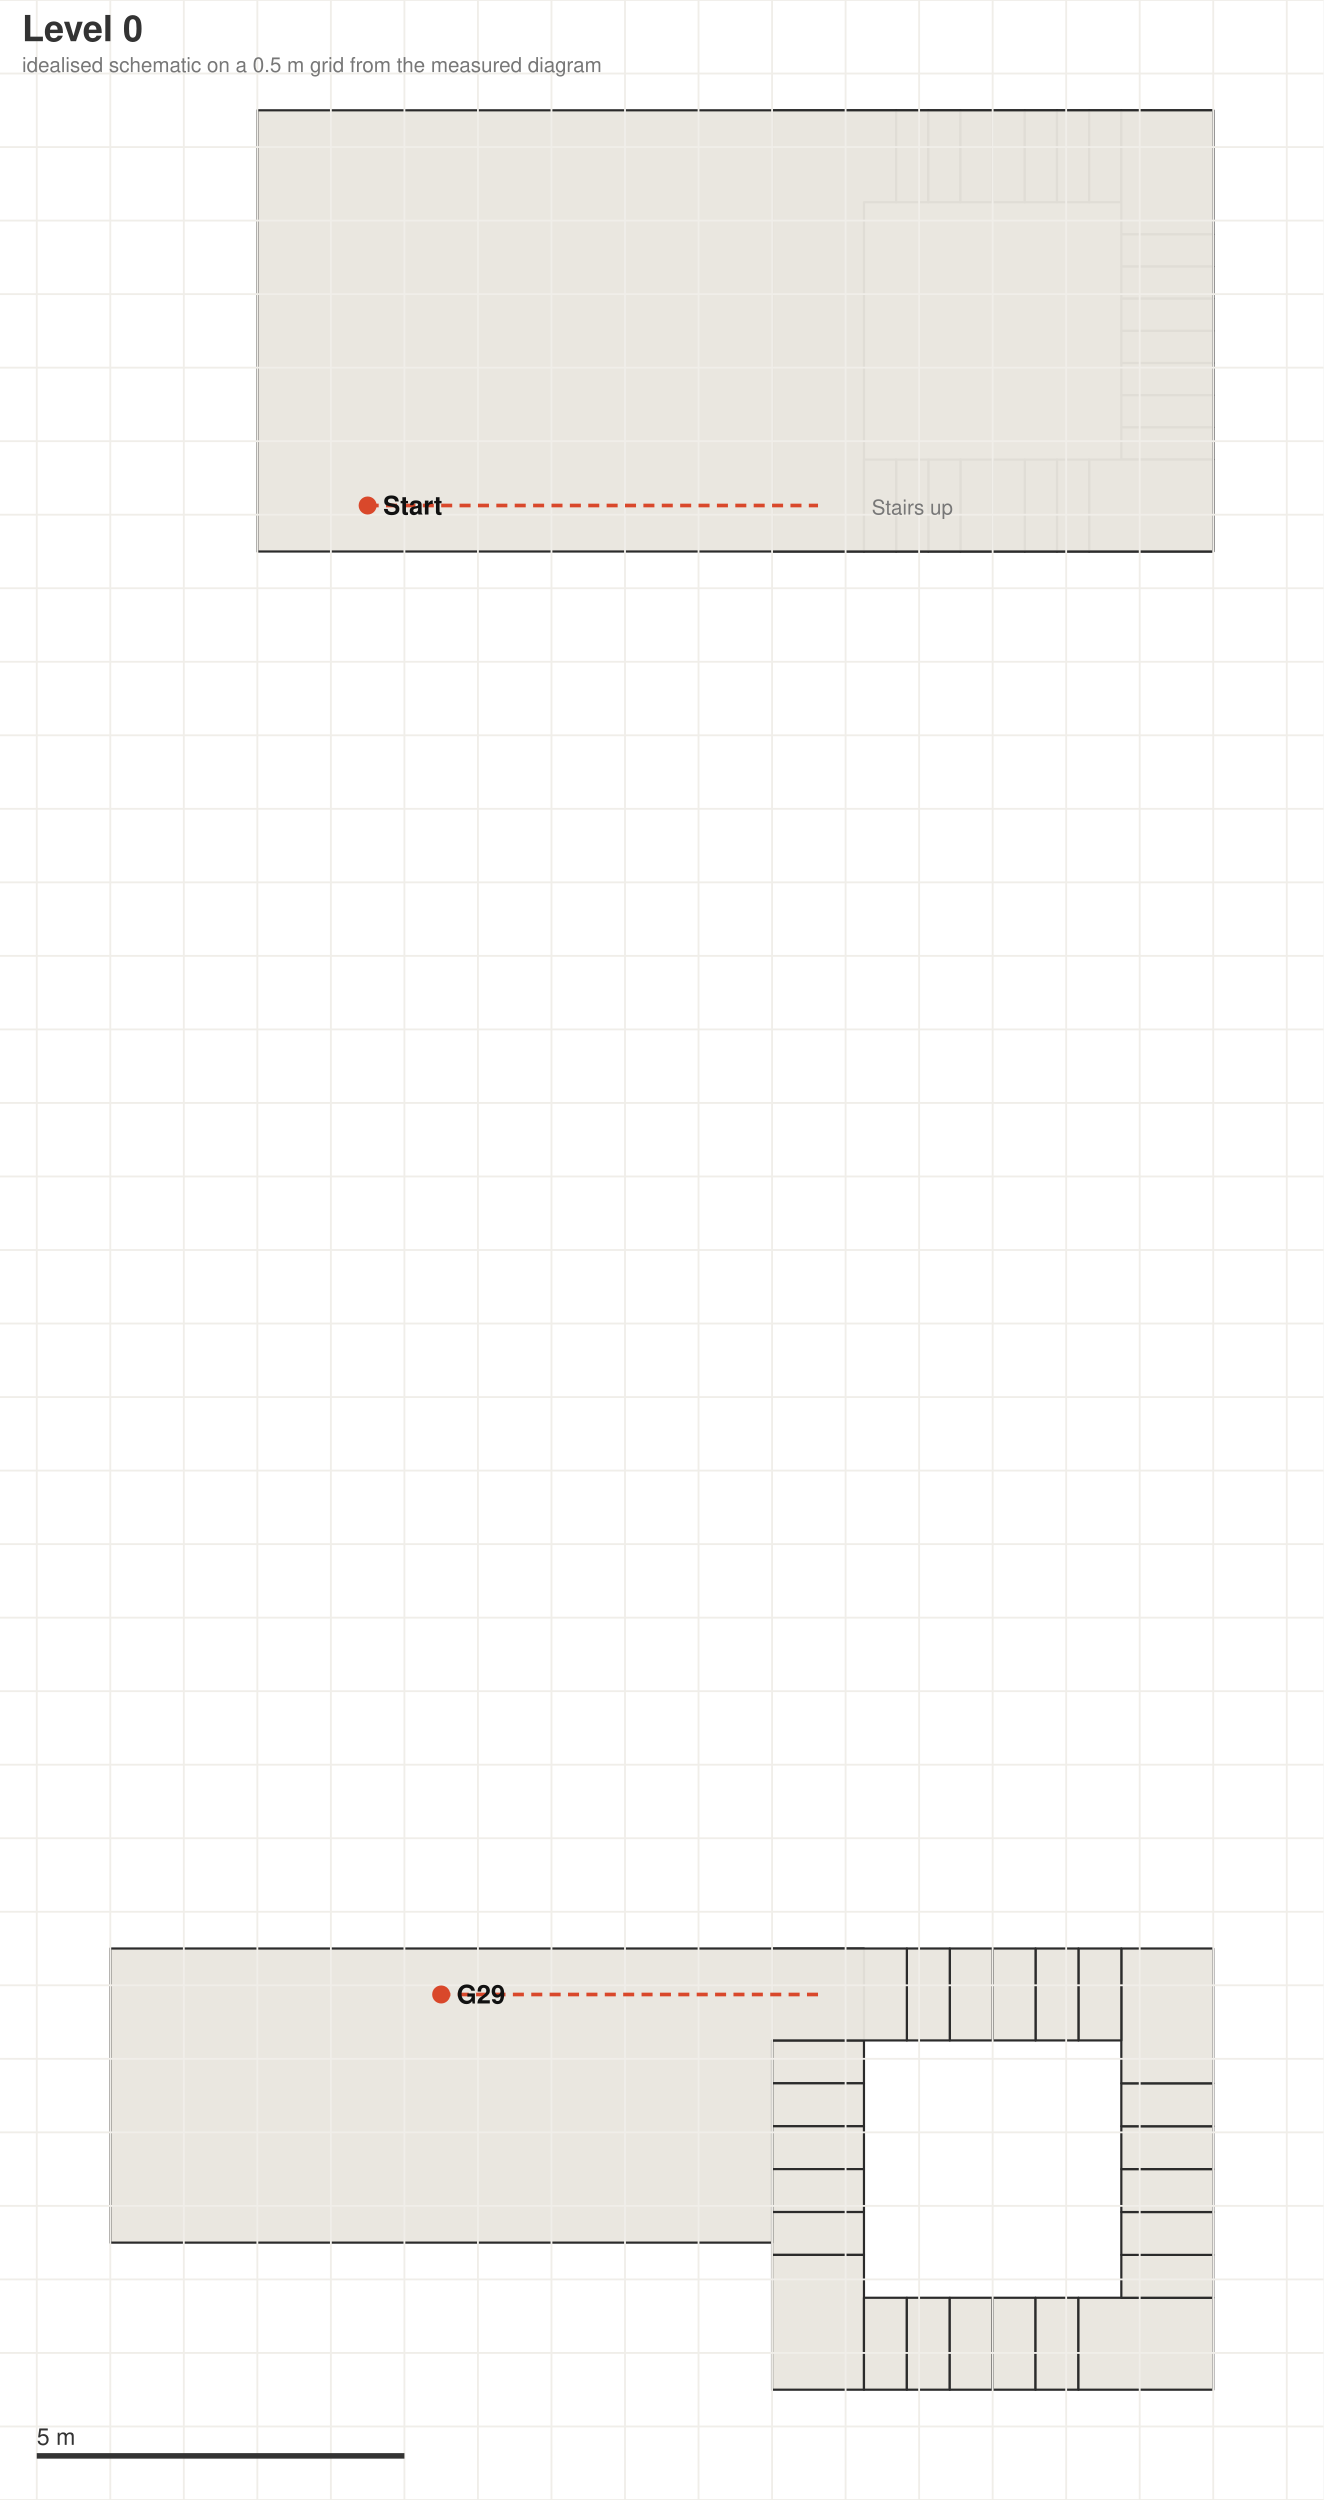
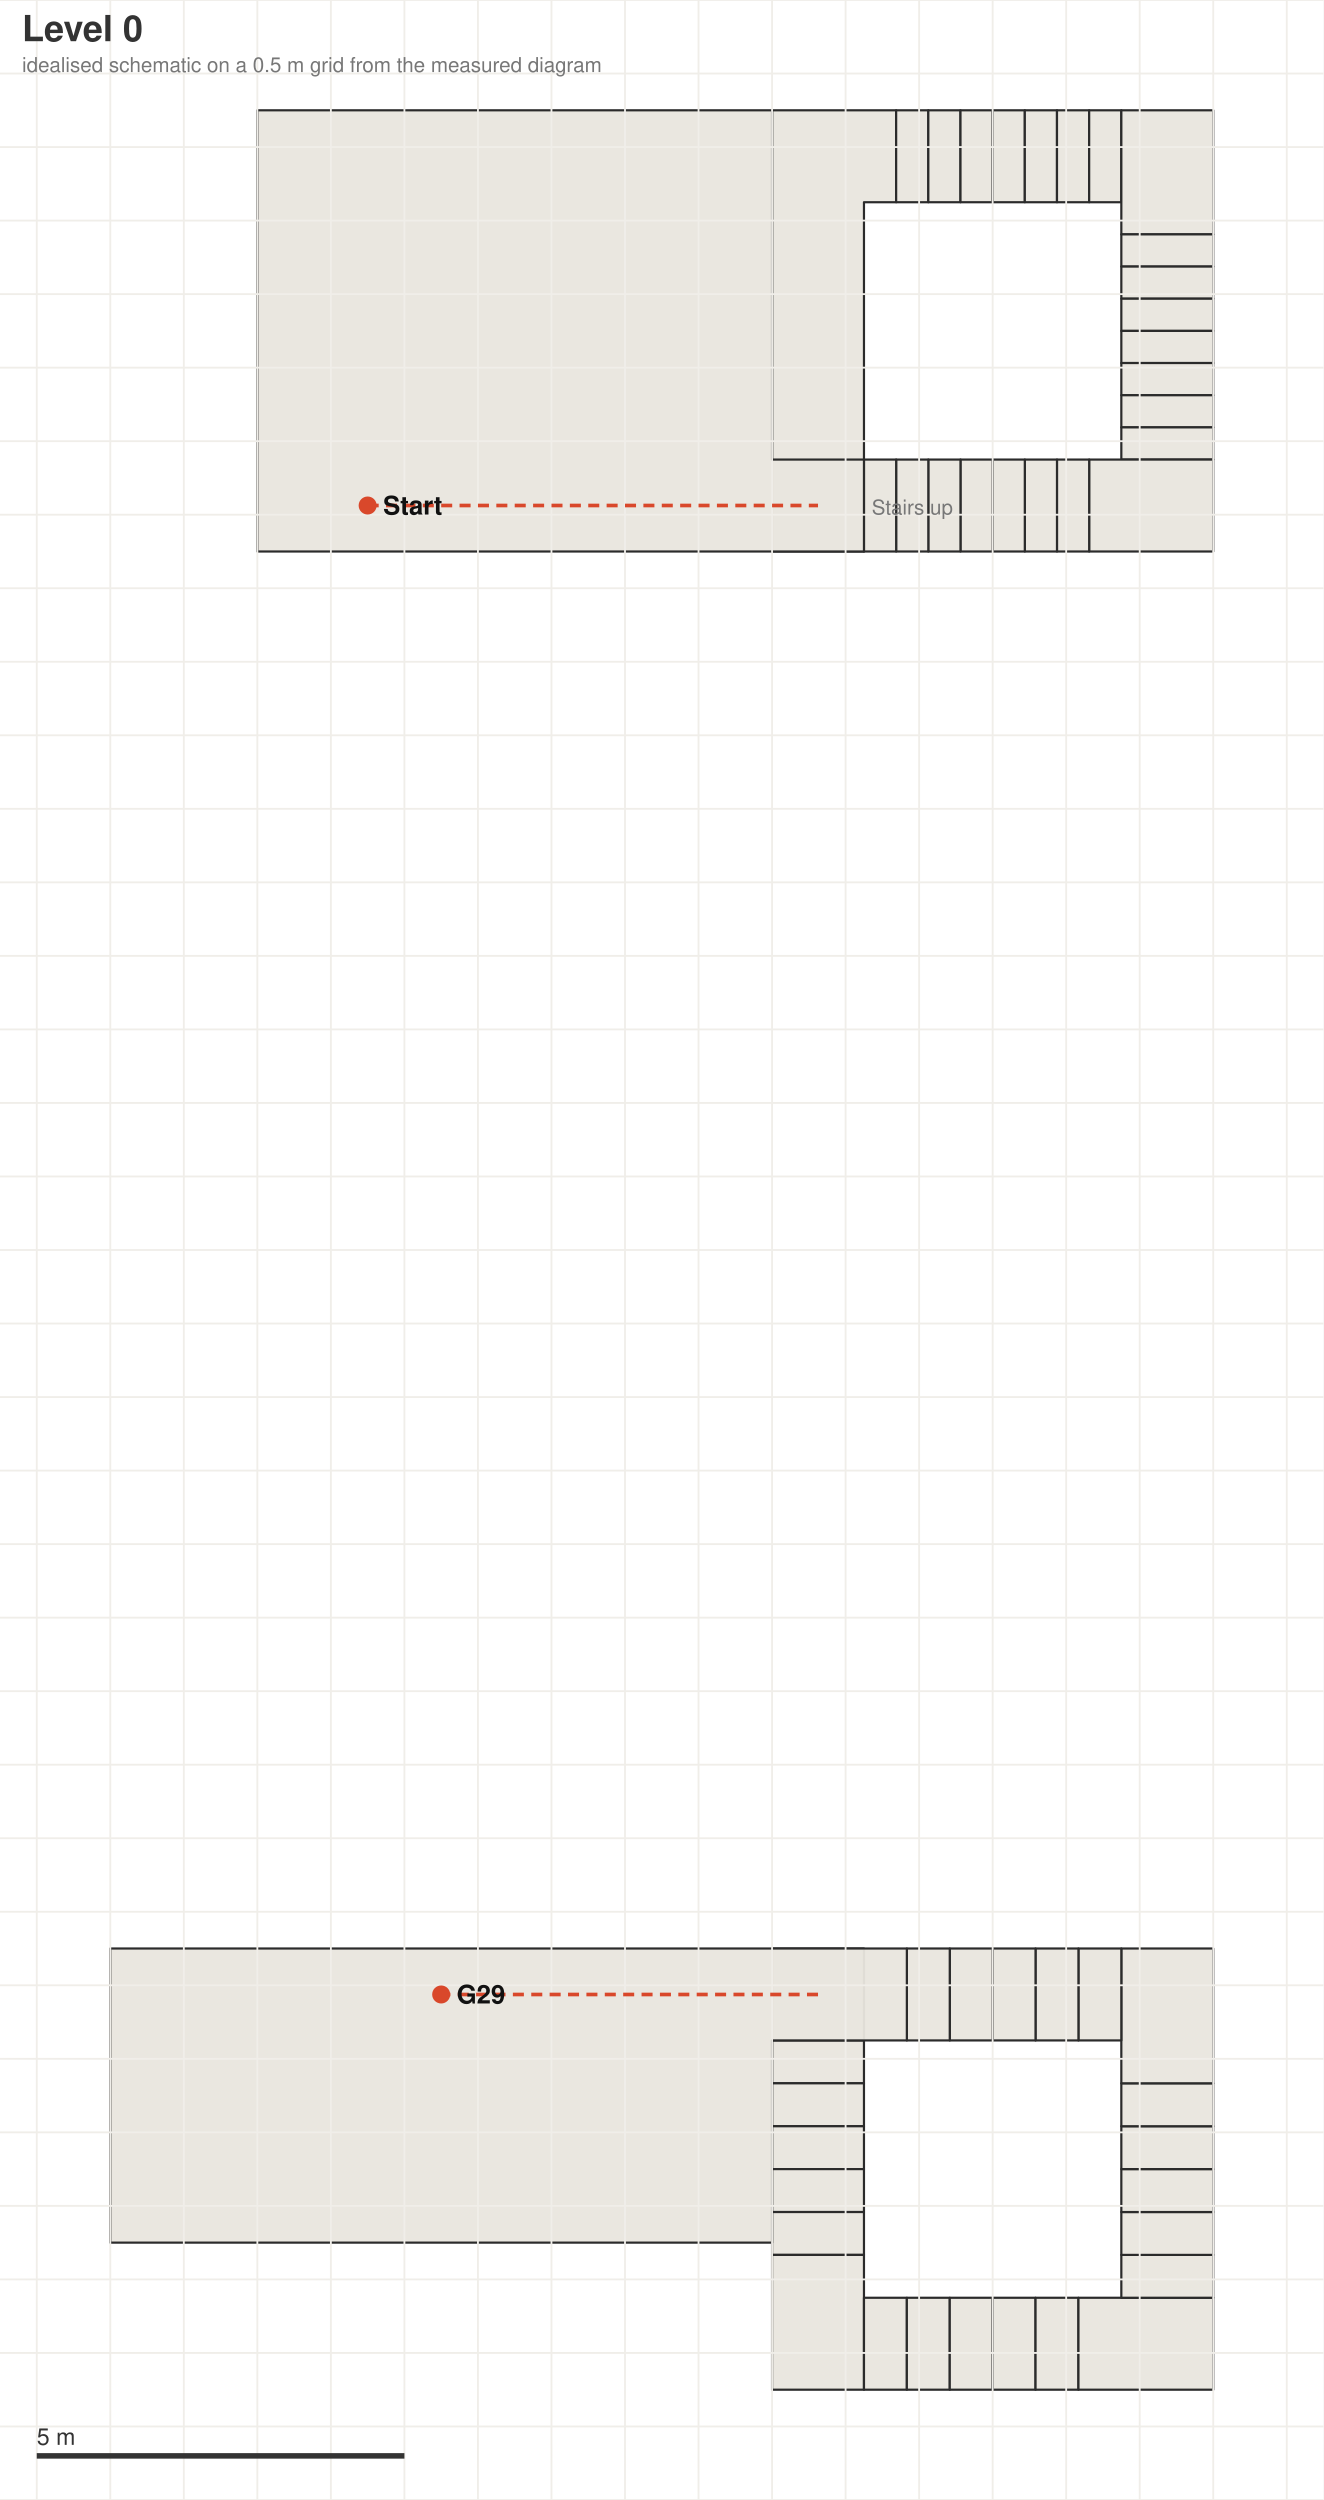
<svg xmlns="http://www.w3.org/2000/svg" width="720" height="1360" viewBox="0 0 720.0 1360.0" font-family="Helvetica, Arial, sans-serif">
  <rect width="100%" height="100%" fill="white" />
  <path d="M 420,1110 L 470,1110 L 470,1060 L 420,1060 Z M 420,300 L 470,300 L 470,110 L 487.5,110 L 487.5,60 L 420,60 Z" fill="#e9e6df" fill-rule="evenodd" stroke="#2b2b2b" stroke-width="1.2" stroke-linejoin="round" fill-opacity="0.95" />
  <path d="M 420,1133.33 L 470,1133.33 L 470,1110 L 420,1110 Z M 487.5,110 L 505,110 L 505,60 L 487.5,60 Z" fill="#e9e6df" fill-rule="evenodd" stroke="#2b2b2b" stroke-width="1.2" stroke-linejoin="round" fill-opacity="0.95" />
  <path d="M 420,1156.67 L 470,1156.67 L 470,1133.33 L 420,1133.33 Z M 505,110 L 522.5,110 L 522.5,60 L 505,60 Z" fill="#e9e6df" fill-rule="evenodd" stroke="#2b2b2b" stroke-width="1.2" stroke-linejoin="round" fill-opacity="0.95" />
  <path d="M 420,1180 L 470,1180 L 470,1156.67 L 420,1156.67 Z M 522.5,110 L 540,110 L 540,60 L 522.5,60 Z" fill="#e9e6df" fill-rule="evenodd" stroke="#2b2b2b" stroke-width="1.2" stroke-linejoin="round" fill-opacity="0.95" />
  <path d="M 420,1203.33 L 470,1203.33 L 470,1180 L 420,1180 Z M 540,110 L 557.5,110 L 557.5,60 L 540,60 Z" fill="#e9e6df" fill-rule="evenodd" stroke="#2b2b2b" stroke-width="1.2" stroke-linejoin="round" fill-opacity="0.95" />
  <path d="M 420,1226.67 L 470,1226.67 L 470,1203.33 L 420,1203.33 Z M 557.5,110 L 575,110 L 575,60 L 557.5,60 Z" fill="#e9e6df" fill-rule="evenodd" stroke="#2b2b2b" stroke-width="1.2" stroke-linejoin="round" fill-opacity="0.95" />
  <path d="M 420,1300 L 470,1300 L 470,1226.67 L 420,1226.67 Z M 575,110 L 592.5,110 L 592.5,60 L 575,60 Z" fill="#e9e6df" fill-rule="evenodd" stroke="#2b2b2b" stroke-width="1.2" stroke-linejoin="round" fill-opacity="0.95" />
  <path d="M 470,1300 L 493.33,1300 L 493.33,1250 L 470,1250 Z M 592.5,110 L 610,110 L 610,60 L 592.5,60 Z" fill="#e9e6df" fill-rule="evenodd" stroke="#2b2b2b" stroke-width="1.2" stroke-linejoin="round" fill-opacity="0.95" />
  <path d="M 493.33,1300 L 516.67,1300 L 516.67,1250 L 493.33,1250 Z M 610,127.5 L 660,127.5 L 660,60 L 610,60 Z" fill="#e9e6df" fill-rule="evenodd" stroke="#2b2b2b" stroke-width="1.2" stroke-linejoin="round" fill-opacity="0.95" />
  <path d="M 516.67,1300 L 540,1300 L 540,1250 L 516.67,1250 Z M 610,145 L 660,145 L 660,127.5 L 610,127.5 Z" fill="#e9e6df" fill-rule="evenodd" stroke="#2b2b2b" stroke-width="1.2" stroke-linejoin="round" fill-opacity="0.95" />
  <path d="M 540,1300 L 563.33,1300 L 563.33,1250 L 540,1250 Z M 610,162.5 L 660,162.5 L 660,145 L 610,145 Z" fill="#e9e6df" fill-rule="evenodd" stroke="#2b2b2b" stroke-width="1.2" stroke-linejoin="round" fill-opacity="0.95" />
  <path d="M 563.33,1300 L 586.67,1300 L 586.67,1250 L 563.33,1250 Z M 610,180 L 660,180 L 660,162.5 L 610,162.5 Z" fill="#e9e6df" fill-rule="evenodd" stroke="#2b2b2b" stroke-width="1.2" stroke-linejoin="round" fill-opacity="0.95" />
  <path d="M 586.67,1300 L 660,1300 L 660,1250 L 586.67,1250 Z M 610,197.5 L 660,197.5 L 660,180 L 610,180 Z" fill="#e9e6df" fill-rule="evenodd" stroke="#2b2b2b" stroke-width="1.2" stroke-linejoin="round" fill-opacity="0.95" />
  <path d="M 610,1250 L 660,1250 L 660,1226.67 L 610,1226.67 Z M 610,215 L 660,215 L 660,197.5 L 610,197.5 Z" fill="#e9e6df" fill-rule="evenodd" stroke="#2b2b2b" stroke-width="1.2" stroke-linejoin="round" fill-opacity="0.95" />
  <path d="M 610,1226.67 L 660,1226.67 L 660,1203.33 L 610,1203.33 Z M 610,232.5 L 660,232.5 L 660,215 L 610,215 Z" fill="#e9e6df" fill-rule="evenodd" stroke="#2b2b2b" stroke-width="1.2" stroke-linejoin="round" fill-opacity="0.95" />
  <path d="M 610,1203.33 L 660,1203.33 L 660,1180 L 610,1180 Z M 610,250 L 660,250 L 660,232.5 L 610,232.5 Z" fill="#e9e6df" fill-rule="evenodd" stroke="#2b2b2b" stroke-width="1.2" stroke-linejoin="round" fill-opacity="0.95" />
  <path d="M 592.5,300 L 660,300 L 660,250 L 592.5,250 Z M 610,1180 L 660,1180 L 660,1156.67 L 610,1156.67 Z" fill="#e9e6df" fill-rule="evenodd" stroke="#2b2b2b" stroke-width="1.2" stroke-linejoin="round" fill-opacity="0.95" />
  <path d="M 575,300 L 592.5,300 L 592.5,250 L 575,250 Z M 610,1156.67 L 660,1156.67 L 660,1133.33 L 610,1133.33 Z" fill="#e9e6df" fill-rule="evenodd" stroke="#2b2b2b" stroke-width="1.2" stroke-linejoin="round" fill-opacity="0.95" />
  <path d="M 557.5,300 L 575,300 L 575,250 L 557.5,250 Z M 610,1133.33 L 660,1133.33 L 660,1060 L 610,1060 Z" fill="#e9e6df" fill-rule="evenodd" stroke="#2b2b2b" stroke-width="1.2" stroke-linejoin="round" fill-opacity="0.95" />
  <path d="M 540,300 L 557.5,300 L 557.5,250 L 540,250 Z M 586.67,1110 L 610,1110 L 610,1060 L 586.67,1060 Z" fill="#e9e6df" fill-rule="evenodd" stroke="#2b2b2b" stroke-width="1.2" stroke-linejoin="round" fill-opacity="0.95" />
  <path d="M 522.5,300 L 540,300 L 540,250 L 522.5,250 Z M 563.33,1110 L 586.67,1110 L 586.67,1060 L 563.33,1060 Z" fill="#e9e6df" fill-rule="evenodd" stroke="#2b2b2b" stroke-width="1.2" stroke-linejoin="round" fill-opacity="0.95" />
  <path d="M 505,300 L 522.5,300 L 522.5,250 L 505,250 Z M 540,1110 L 563.33,1110 L 563.33,1060 L 540,1060 Z" fill="#e9e6df" fill-rule="evenodd" stroke="#2b2b2b" stroke-width="1.2" stroke-linejoin="round" fill-opacity="0.95" />
  <path d="M 487.5,300 L 505,300 L 505,250 L 487.5,250 Z M 516.67,1110 L 540,1110 L 540,1060 L 516.67,1060 Z" fill="#e9e6df" fill-rule="evenodd" stroke="#2b2b2b" stroke-width="1.2" stroke-linejoin="round" fill-opacity="0.95" />
  <path d="M 470,300 L 487.5,300 L 487.5,250 L 470,250 Z M 493.33,1110 L 516.67,1110 L 516.67,1060 L 493.33,1060 Z" fill="#e9e6df" fill-rule="evenodd" stroke="#2b2b2b" stroke-width="1.2" stroke-linejoin="round" fill-opacity="0.95" />
-   <path d="M 60,1220 L 420,1220 L 420,1110 L 493.33,1110 L 493.33,1060 L 60,1060 Z M 140,300 L 660,300 L 660,60 L 140,60 Z" fill="#e9e6df" fill-rule="evenodd" stroke="#2b2b2b" stroke-width="1.2" stroke-linejoin="round" fill-opacity="0.95" />
+   <path d="M 60,1220 L 420,1220 L 420,1110 L 493.33,1110 L 493.33,1060 L 60,1060 Z M 140,300 L 470,300 L 470,250 L 420,250 L 420,60 L 140,60 Z" fill="#e9e6df" fill-rule="evenodd" stroke="#2b2b2b" stroke-width="1.2" stroke-linejoin="round" fill-opacity="0.95" />
  <line x1="-20" y1="1360" x2="-20" y2="0" stroke="#f0eee9" stroke-width="1" />
  <line x1="20" y1="1360" x2="20" y2="0" stroke="#f0eee9" stroke-width="1" />
  <line x1="60" y1="1360" x2="60" y2="0" stroke="#f0eee9" stroke-width="1" />
  <line x1="100" y1="1360" x2="100" y2="0" stroke="#f0eee9" stroke-width="1" />
  <line x1="140" y1="1360" x2="140" y2="0" stroke="#f0eee9" stroke-width="1" />
  <line x1="180" y1="1360" x2="180" y2="0" stroke="#f0eee9" stroke-width="1" />
  <line x1="220" y1="1360" x2="220" y2="0" stroke="#f0eee9" stroke-width="1" />
  <line x1="260" y1="1360" x2="260" y2="0" stroke="#f0eee9" stroke-width="1" />
  <line x1="300" y1="1360" x2="300" y2="0" stroke="#f0eee9" stroke-width="1" />
  <line x1="340" y1="1360" x2="340" y2="0" stroke="#f0eee9" stroke-width="1" />
  <line x1="380" y1="1360" x2="380" y2="0" stroke="#f0eee9" stroke-width="1" />
  <line x1="420" y1="1360" x2="420" y2="0" stroke="#f0eee9" stroke-width="1" />
  <line x1="460" y1="1360" x2="460" y2="0" stroke="#f0eee9" stroke-width="1" />
  <line x1="500" y1="1360" x2="500" y2="0" stroke="#f0eee9" stroke-width="1" />
  <line x1="540" y1="1360" x2="540" y2="0" stroke="#f0eee9" stroke-width="1" />
  <line x1="580" y1="1360" x2="580" y2="0" stroke="#f0eee9" stroke-width="1" />
  <line x1="620" y1="1360" x2="620" y2="0" stroke="#f0eee9" stroke-width="1" />
  <line x1="660" y1="1360" x2="660" y2="0" stroke="#f0eee9" stroke-width="1" />
  <line x1="700" y1="1360" x2="700" y2="0" stroke="#f0eee9" stroke-width="1" />
  <line x1="0" y1="1360" x2="720" y2="1360" stroke="#f0eee9" stroke-width="1" />
  <line x1="0" y1="1320" x2="720" y2="1320" stroke="#f0eee9" stroke-width="1" />
  <line x1="0" y1="1280" x2="720" y2="1280" stroke="#f0eee9" stroke-width="1" />
  <line x1="0" y1="1240" x2="720" y2="1240" stroke="#f0eee9" stroke-width="1" />
  <line x1="0" y1="1200" x2="720" y2="1200" stroke="#f0eee9" stroke-width="1" />
  <line x1="0" y1="1160" x2="720" y2="1160" stroke="#f0eee9" stroke-width="1" />
  <line x1="0" y1="1120" x2="720" y2="1120" stroke="#f0eee9" stroke-width="1" />
  <line x1="0" y1="1080" x2="720" y2="1080" stroke="#f0eee9" stroke-width="1" />
  <line x1="0" y1="1040" x2="720" y2="1040" stroke="#f0eee9" stroke-width="1" />
  <line x1="0" y1="1000" x2="720" y2="1000" stroke="#f0eee9" stroke-width="1" />
  <line x1="0" y1="960" x2="720" y2="960" stroke="#f0eee9" stroke-width="1" />
  <line x1="0" y1="920" x2="720" y2="920" stroke="#f0eee9" stroke-width="1" />
  <line x1="0" y1="880" x2="720" y2="880" stroke="#f0eee9" stroke-width="1" />
  <line x1="0" y1="840" x2="720" y2="840" stroke="#f0eee9" stroke-width="1" />
  <line x1="0" y1="800" x2="720" y2="800" stroke="#f0eee9" stroke-width="1" />
  <line x1="0" y1="760" x2="720" y2="760" stroke="#f0eee9" stroke-width="1" />
  <line x1="0" y1="720" x2="720" y2="720" stroke="#f0eee9" stroke-width="1" />
  <line x1="0" y1="680" x2="720" y2="680" stroke="#f0eee9" stroke-width="1" />
  <line x1="0" y1="640" x2="720" y2="640" stroke="#f0eee9" stroke-width="1" />
  <line x1="0" y1="600" x2="720" y2="600" stroke="#f0eee9" stroke-width="1" />
  <line x1="0" y1="560" x2="720" y2="560" stroke="#f0eee9" stroke-width="1" />
  <line x1="0" y1="520" x2="720" y2="520" stroke="#f0eee9" stroke-width="1" />
  <line x1="0" y1="480" x2="720" y2="480" stroke="#f0eee9" stroke-width="1" />
  <line x1="0" y1="440" x2="720" y2="440" stroke="#f0eee9" stroke-width="1" />
  <line x1="0" y1="400" x2="720" y2="400" stroke="#f0eee9" stroke-width="1" />
  <line x1="0" y1="360" x2="720" y2="360" stroke="#f0eee9" stroke-width="1" />
  <line x1="0" y1="320" x2="720" y2="320" stroke="#f0eee9" stroke-width="1" />
  <line x1="0" y1="280" x2="720" y2="280" stroke="#f0eee9" stroke-width="1" />
  <line x1="0" y1="240" x2="720" y2="240" stroke="#f0eee9" stroke-width="1" />
  <line x1="0" y1="200" x2="720" y2="200" stroke="#f0eee9" stroke-width="1" />
  <line x1="0" y1="160" x2="720" y2="160" stroke="#f0eee9" stroke-width="1" />
  <line x1="0" y1="120" x2="720" y2="120" stroke="#f0eee9" stroke-width="1" />
  <line x1="0" y1="80" x2="720" y2="80" stroke="#f0eee9" stroke-width="1" />
  <line x1="0" y1="40" x2="720" y2="40" stroke="#f0eee9" stroke-width="1" />
  <line x1="0" y1="0" x2="720" y2="0" stroke="#f0eee9" stroke-width="1" />
  <polyline points="200,275 420,275 420,275 445,275 445,275 445,275" fill="none" stroke="#d9482b" stroke-width="2" stroke-dasharray="6 4" stroke-linejoin="round" />
  <polyline points="445,1085 445,1085 445,1085 420,1085 240,1085 240,1085" fill="none" stroke="#d9482b" stroke-width="2" stroke-dasharray="6 4" stroke-linejoin="round" />
  <circle cx="200" cy="275" r="4.9" fill="#d9482b" />
  <text x="208.4" y="279.9" font-size="14" fill="#111111" font-weight="600">Start</text>
  <circle cx="240" cy="1085" r="4.9" fill="#d9482b" />
  <text x="248.4" y="1089.9" font-size="14" fill="#111111" font-weight="600">G29</text>
  <text x="474.2" y="279.9" font-size="11.2" fill="#777777" font-weight="500">Stairs up</text>
  <line x1="20" y1="1336" x2="220" y2="1336" stroke="#333333" stroke-width="3" />
  <text x="20" y="1330" font-size="12.6" fill="#333333">5 m</text>
  <text x="12" y="22.4" font-size="19.6" fill="#333333" font-weight="700">Level 0</text>
  <text x="12" y="39.2" font-size="11.2" fill="#777777">idealised schematic on a 0.5 m grid from the measured diagram</text>
</svg>
